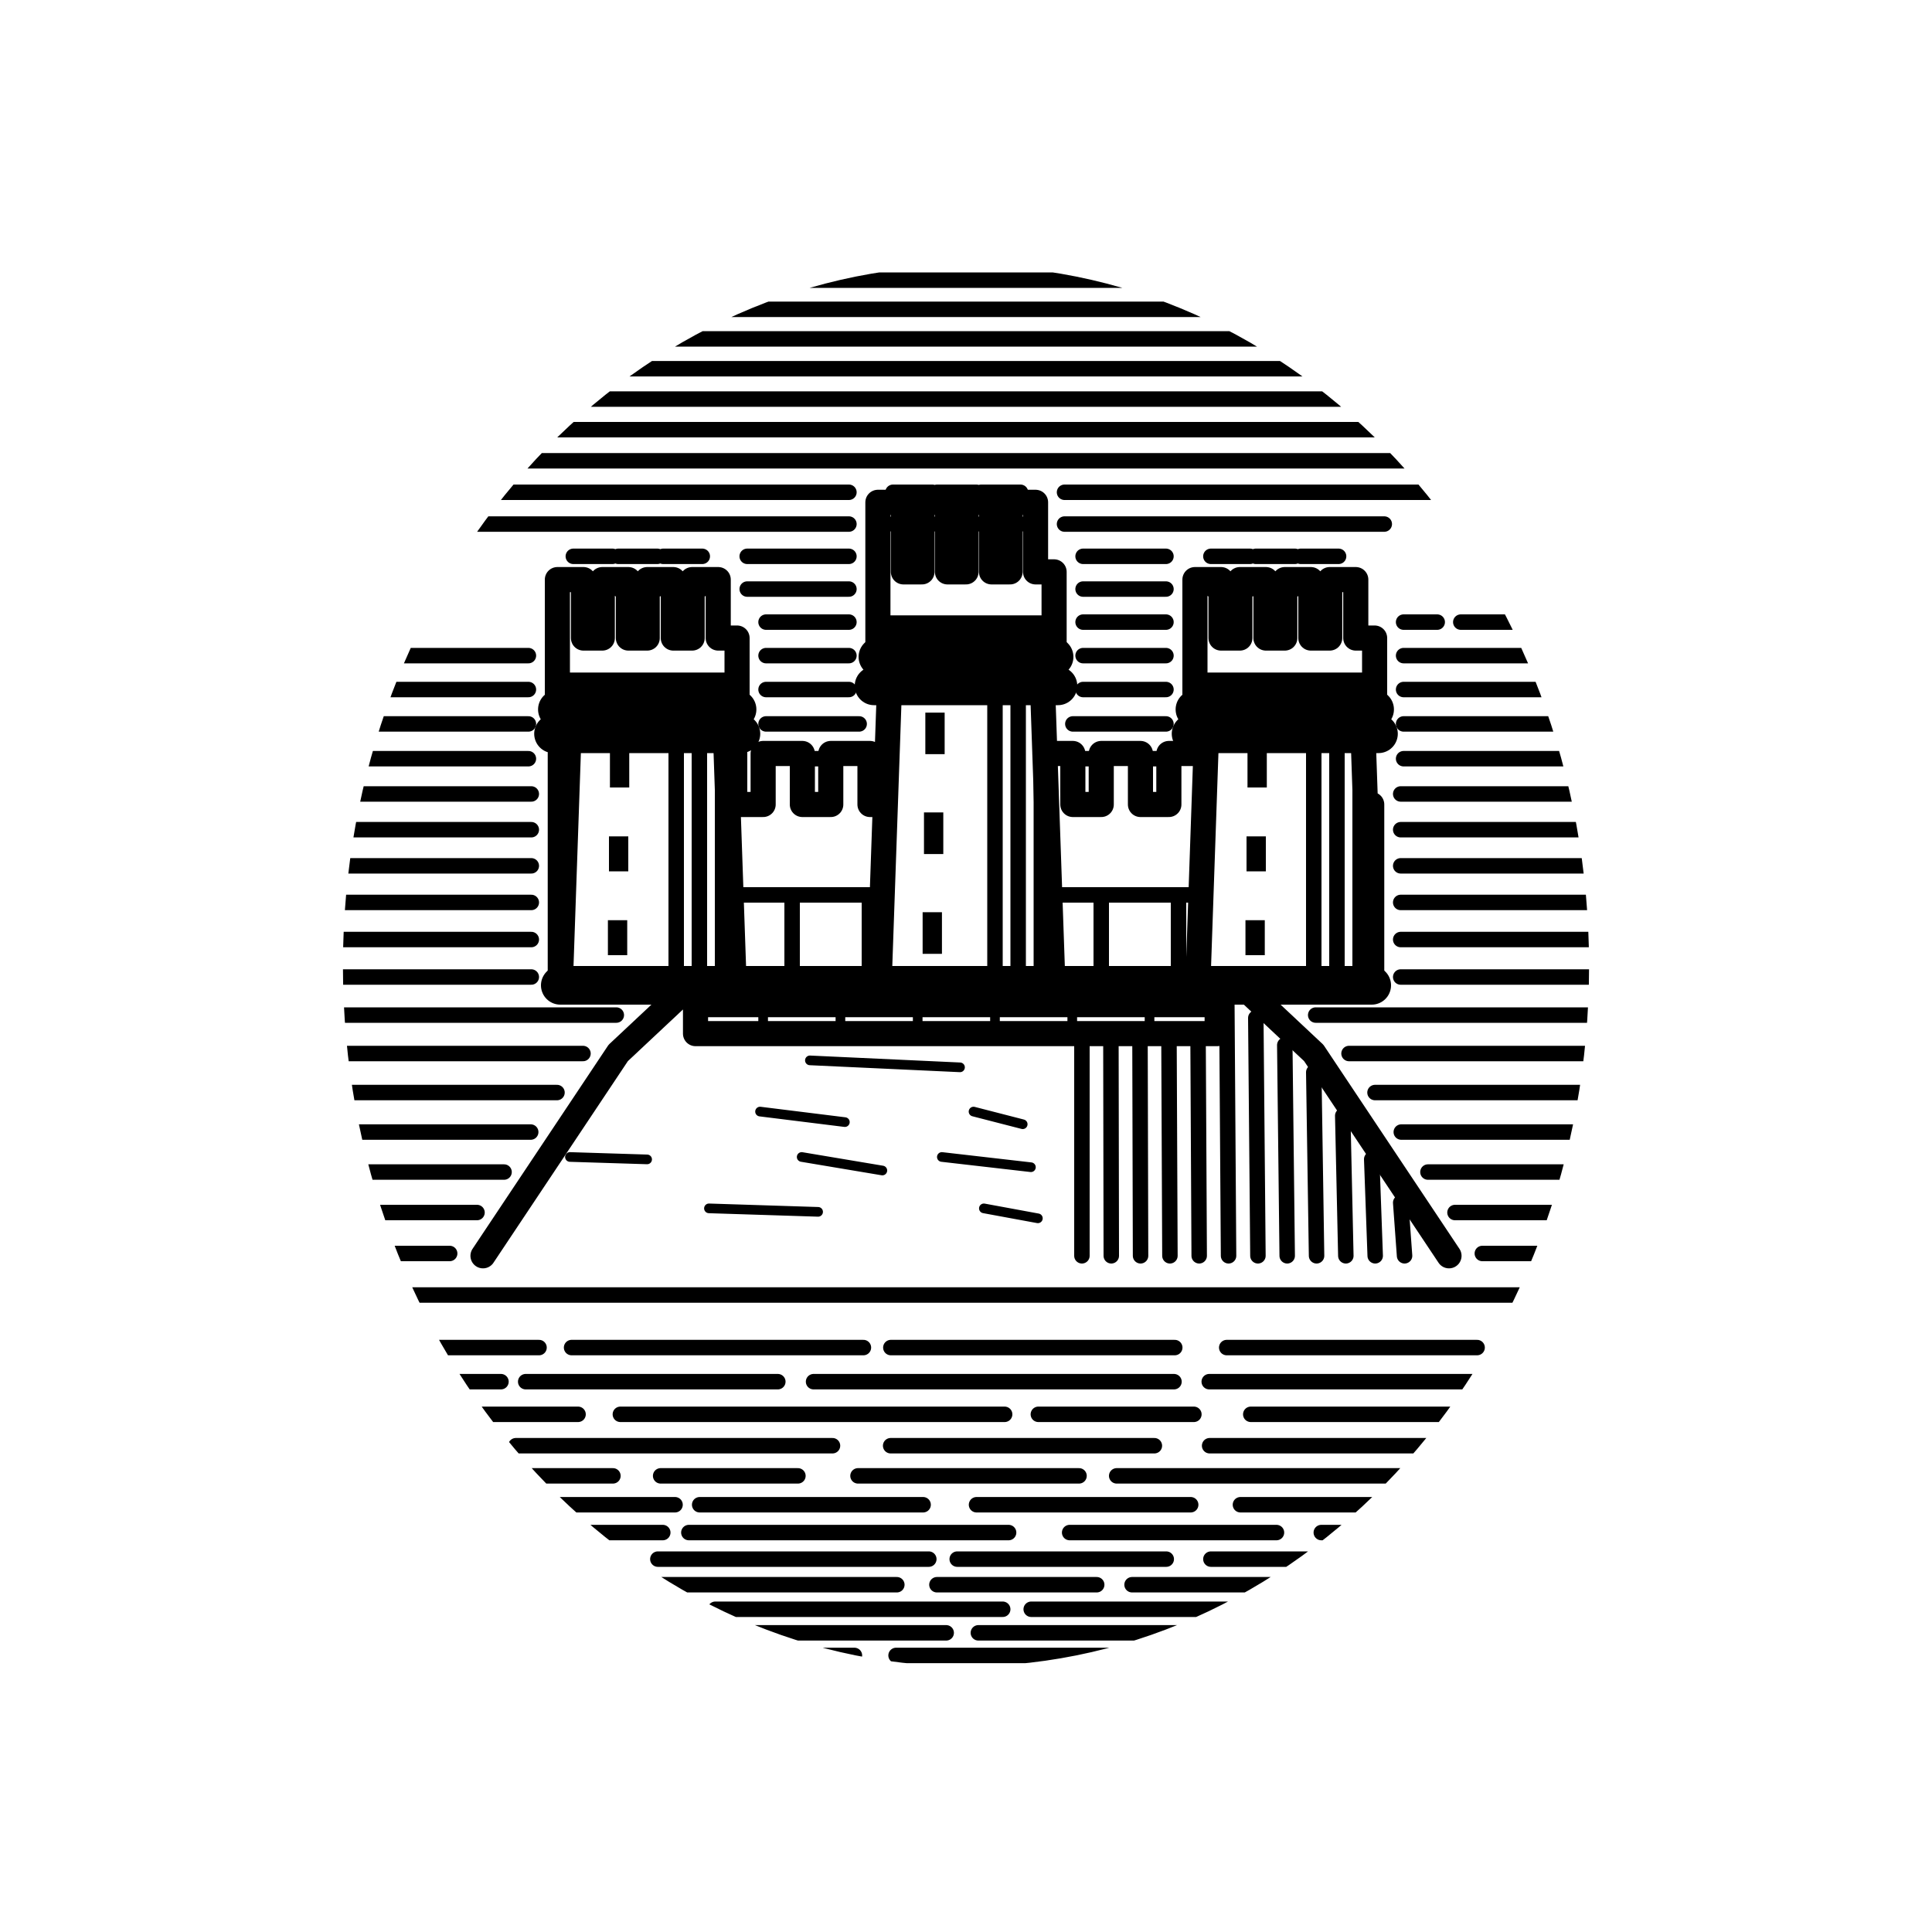
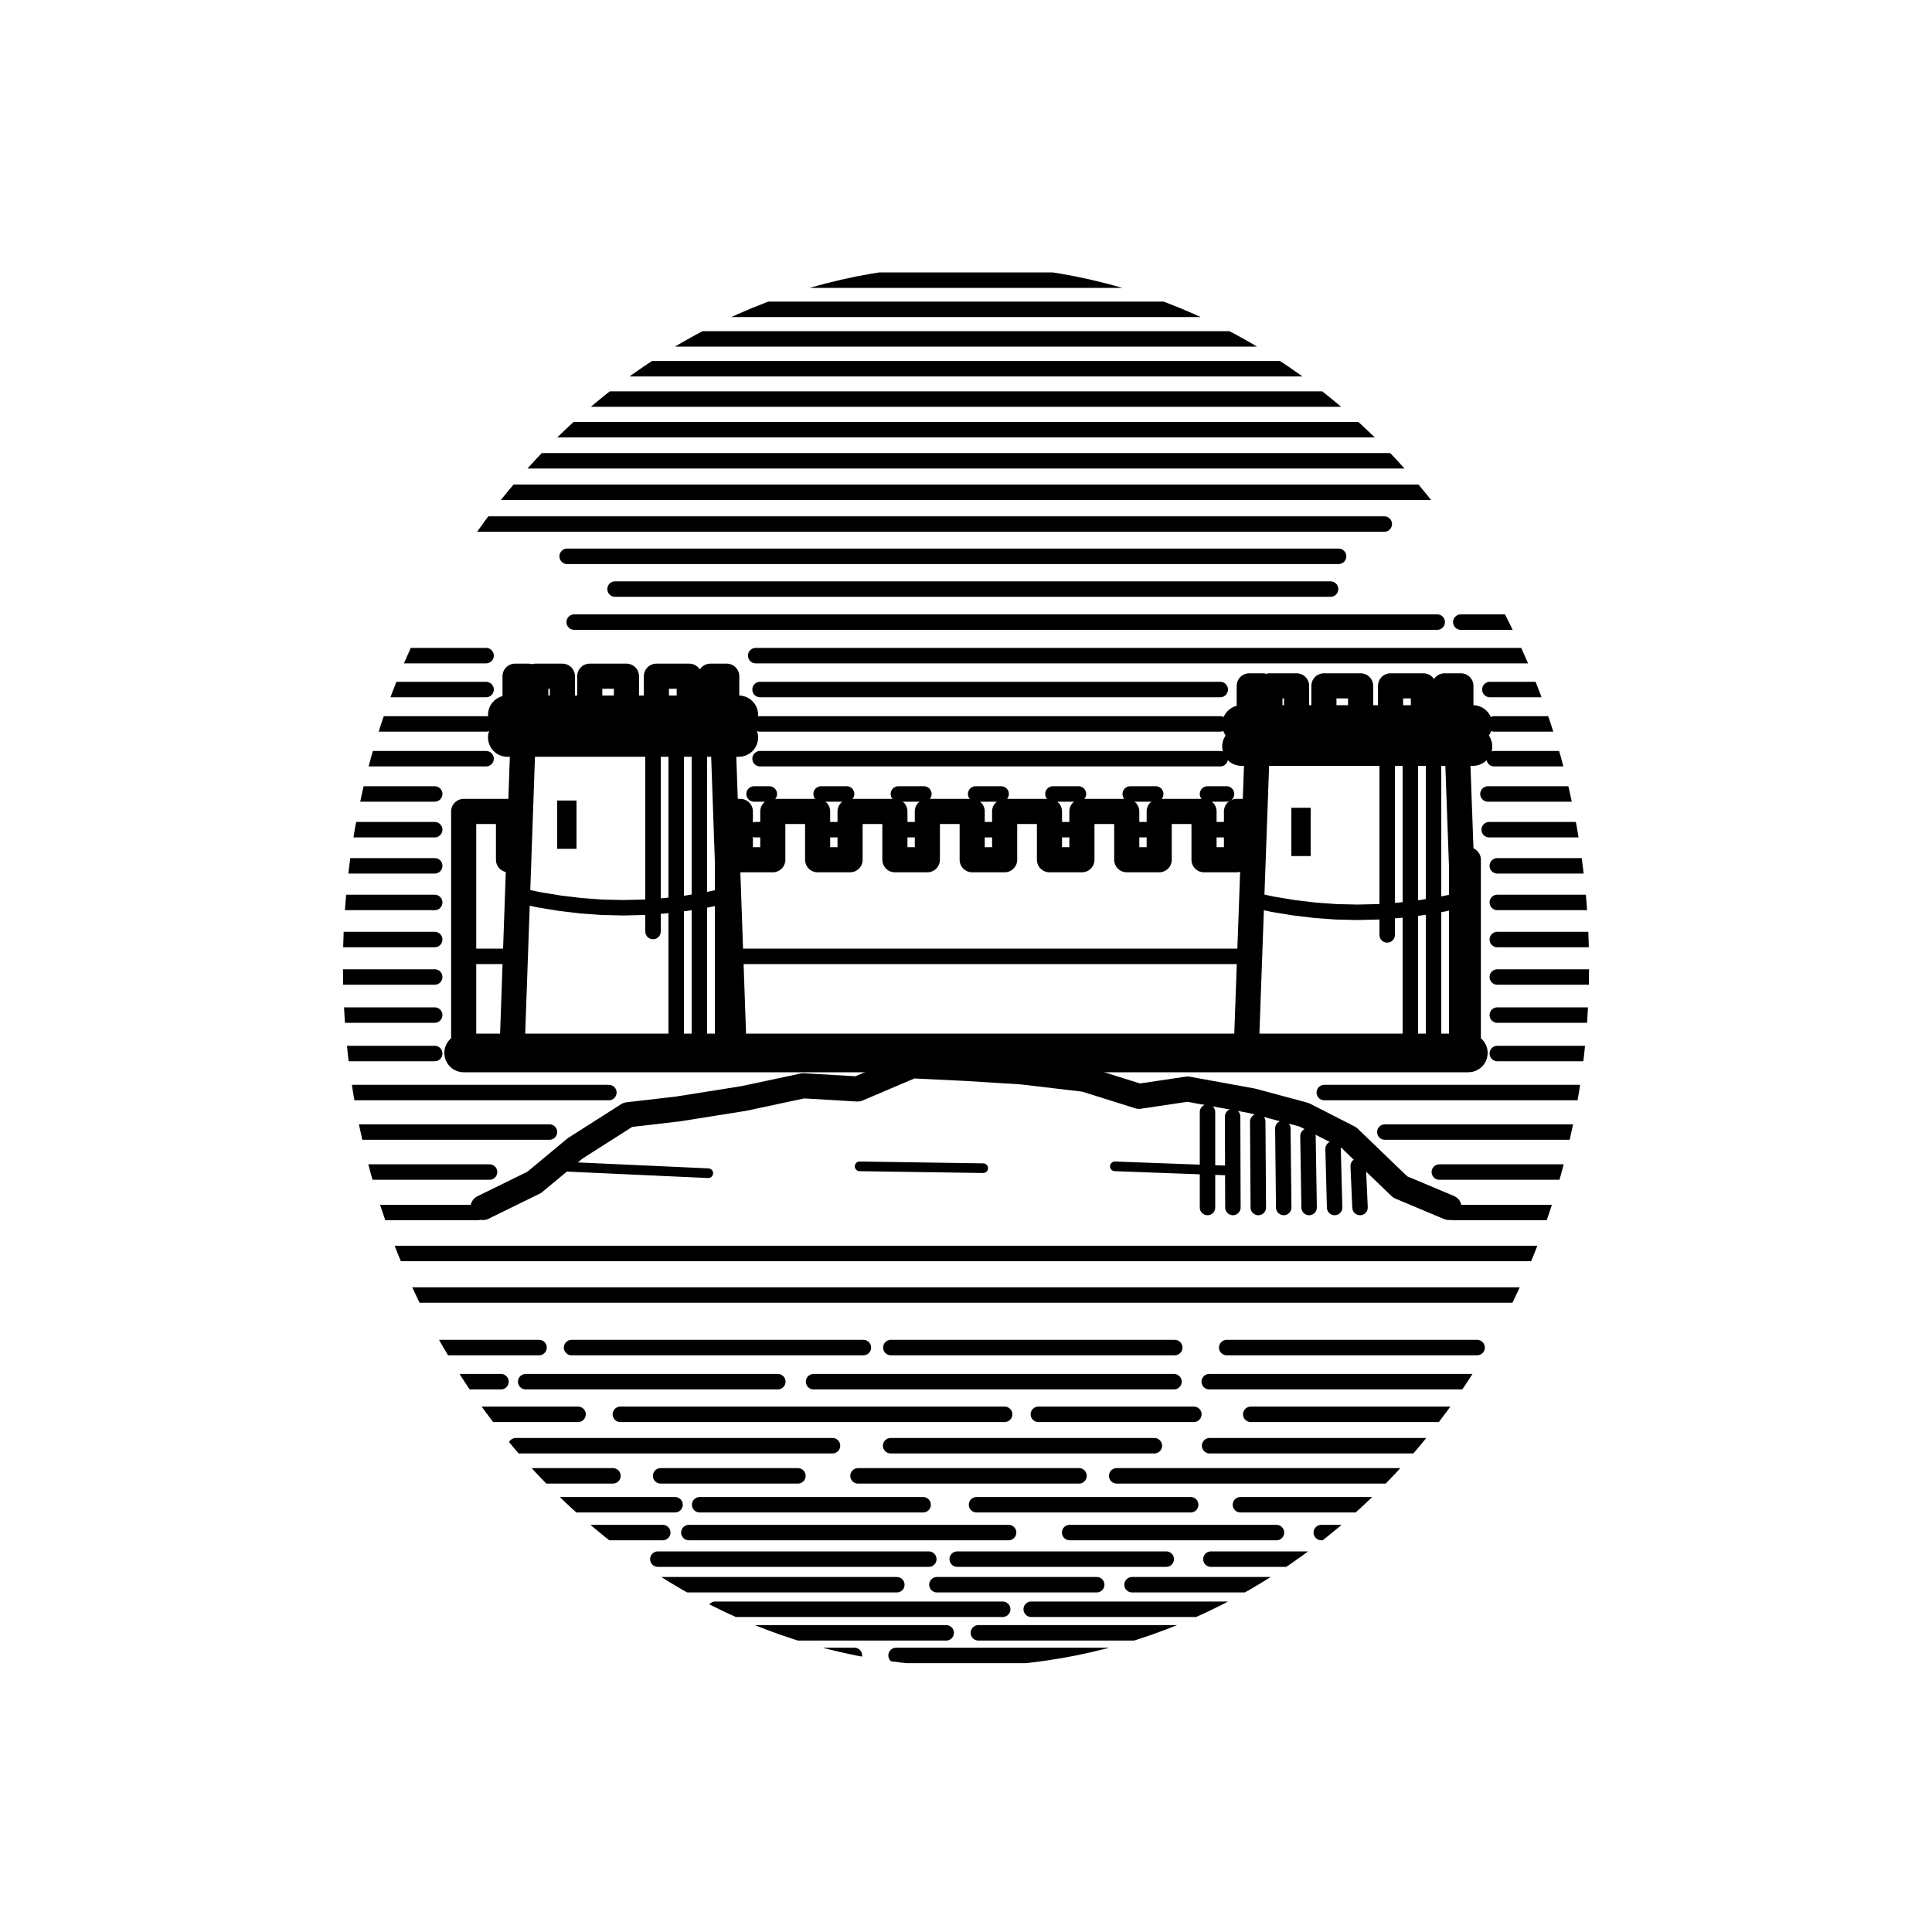
<svg xmlns="http://www.w3.org/2000/svg" viewBox="0 0 200 200">
  <defs>
    <clipPath id="w">
      <path d="M35.5 100A64.5 72.5 0 1 1 164.5 100A64.5 72.5 0 1 1 35.5 100Z" />
    </clipPath>
  </defs>
  <g clip-path="url(#w)" fill="none" stroke="#000" stroke-linecap="round" stroke-linejoin="round">
-     <path d="M63.14 77.9L65.14 77.9L65.14 81.52L63.14 81.52ZM63.04 86.58L65.04 86.58L65.04 90.2L63.04 90.2ZM62.93 95.26L64.93 95.26L64.93 98.88L62.93 98.88ZM61.85 75.05L61.85 73.97L62.47 72.54L63.9 71.93L65.33 72.54L65.95 73.97L65.95 75.05ZM68.05 75.05L68.05 73.97L68.67 72.54L70.1 71.93L71.53 72.54L72.15 73.97L72.15 75.05ZM129.14 77.9L131.14 77.9L131.14 81.52L129.14 81.52ZM129.04 86.58L131.04 86.58L131.04 90.2L129.04 90.2ZM128.93 95.26L130.93 95.26L130.93 98.88L128.93 98.88ZM127.85 75.05L127.85 73.97L128.47 72.54L129.9 71.93L131.33 72.54L131.95 73.97L131.95 75.05ZM134.05 75.05L134.05 73.97L134.67 72.54L136.1 71.93L137.53 72.54L138.15 73.97L138.15 75.05ZM95.79 73.77L97.79 73.77L97.79 78.07L95.79 78.07ZM95.65 84.1L97.65 84.1L97.65 88.41L95.65 88.41ZM95.51 94.43L97.51 94.43L97.51 98.74L95.51 98.74ZM94.95 69.92L94.95 68.21L95.56 66.8L96.96 66.2L98.36 66.8L98.97 68.21L98.97 69.92ZM101.03 69.92L101.03 68.21L101.64 66.8L103.04 66.2L104.44 66.8L105.05 68.21L105.05 69.92Z" fill="#000" stroke="none" />
-     <path d="M83.84 109.77L99.38 110.49M78.68 115.07L87.46 116.16M100.78 115.07L105.87 116.38M59 119.77L66.99 120.02M82.99 119.77L91.34 121.17M97.5 119.77L106.72 120.83M73.39 125.09L84.69 125.45M101.85 125.09L107.44 126.12M79 104L79 106.5M87 104L87 106.5M95 104L95 106.5M103 104L103 106.5M111 104L111 106.5M119 104L119 106.5" stroke-width="1" />
-     <path d="M35.5 29L164.5 29M35.5 32.02L164.5 32.02M35.5 35.08L164.5 35.08M35.5 38.17L164.5 38.17M35.5 41.31L164.5 41.31M35.5 44.48L164.5 44.48M35.5 47.7L164.5 47.7M35.5 50.96L87.88 50.96M92.44 50.96L96.52 50.96M97 50.96L101.08 50.96M101.56 50.96L105.64 50.96M110.2 50.96L164.5 50.96M35.5 54.25L87.88 54.25M92.44 54.25L96.52 54.25M97 54.25L101.08 54.25M101.56 54.25L105.64 54.25M110.2 54.25L143.3 54.25M156.7 54.25L164.5 54.25M35.5 57.59L37.29 57.59M59.35 57.59L63.4 57.59M64 57.59L68.05 57.59M68.65 57.59L72.7 57.59M77.35 57.59L87.88 57.59M112.12 57.59L120.7 57.59M125.35 57.59L129.4 57.59M130 57.59L134.05 57.59M134.65 57.59L138.57 57.59M161.43 57.59L164.5 57.59M64 60.98L68.05 60.98M68.65 60.98L72.7 60.98M77.35 60.98L87.88 60.98M112.12 60.98L120.7 60.98M125.35 60.98L129.4 60.98M130 60.98L134.05 60.98M134.65 60.98L137.74 60.98M162.26 60.98L164.5 60.98M35.5 64.4L36.56 64.4M79.3 64.4L87.88 64.4M112.12 64.4L120.7 64.4M145.3 64.4L148.78 64.4M151.22 64.4L164.5 64.4M35.5 67.87L54.7 67.87M79.3 67.87L87.88 67.87M112.12 67.87L120.7 67.87M145.3 67.87L164.5 67.87M35.5 71.38L54.7 71.38M79.3 71.38L87.88 71.38M112.12 71.38L120.7 71.38M145.3 71.38L164.5 71.38M35.5 74.94L54.7 74.94M79.3 74.94L88.94 74.94M111.06 74.94L120.7 74.94M145.3 74.94L164.5 74.94M35.5 78.54L54.7 78.54M83 78.54L86.06 78.54M111.18 78.54L114.06 78.54M118 78.54L120.7 78.54M145.3 78.54L164.5 78.54M35.5 82.19L55 82.19M145 82.19L164.5 82.19M35.5 85.89L55 85.89M145 85.89L164.5 85.89M35.5 89.63L55 89.63M145 89.63L164.5 89.63M35.5 93.42L55 93.42M145 93.42L164.5 93.42M35.5 97.26L55 97.26M145 97.26L164.5 97.26M35.5 101.14L55 101.14M145 101.14L164.5 101.14M35.5 105.08L63.8 105.08M136.2 105.08L164.5 105.08M35.5 109.06L60.35 109.06M139.65 109.06L164.5 109.06M35.5 113.1L57.66 113.1M142.34 113.1L164.5 113.1M35.5 117.19L54.94 117.19M145.06 117.19L164.5 117.19M35.5 121.33L52.18 121.33M147.82 121.33L164.5 121.33M35.5 125.52L49.38 125.52M150.62 125.52L164.5 125.52M35.5 129.76L46.55 129.76M153.45 129.76L164.5 129.76M35.5 134.06L164.5 134.06M35.5 139.5L55.8 139.5M59.17 139.5L89.38 139.5M92.22 139.5L121.61 139.5M126.99 139.5L152.91 139.5M159.03 139.5L164.5 139.5M35.5 143.03L51.86 143.03M54.42 143.03L80.52 143.03M84.22 143.03L121.53 143.03M125.18 143.03L158.82 143.03M35.5 146.41L39.05 146.41M42.64 146.41L59.84 146.41M64.22 146.41L104 146.41M107.49 146.41L123.59 146.41M129.48 146.41L151.73 146.41M155.86 146.41L164.5 146.41M35.5 149.66L47.43 149.66M53.4 149.66L86.18 149.66M92.2 149.66L119.5 149.66M125.22 149.66L156.1 149.66M159.16 149.66L164.5 149.66M35.5 152.78L63.45 152.78M68.39 152.78L82.6 152.78M88.82 152.78L111.7 152.78M115.6 152.78L152.34 152.78M155.84 152.78L164.5 152.78M35.5 155.77L69.88 155.77M72.43 155.77L95.56 155.77M101.09 155.77L123.26 155.77M128.41 155.77L144.4 155.77M147.22 155.77L164.5 155.77M35.5 158.65L68.61 158.65M71.31 158.65L104.41 158.65M110.73 158.65L132.14 158.65M136.78 158.65L164.5 158.65M35.5 161.4L62.79 161.4M68.1 161.4L96.15 161.4M99.09 161.4L120.73 161.4M125.35 161.4L143.38 161.4M146.89 161.4L164.5 161.4M35.5 164.05L56.39 164.05M62.12 164.05L92.84 164.05M96.99 164.05L113.53 164.05M117.19 164.05L156.07 164.05M159.87 164.05L164.5 164.05M35.5 166.59L67.83 166.59M74.05 166.59L103.8 166.59M106.75 166.59L130.15 166.59M134.27 166.59L149.61 166.59M153.8 166.59L164.5 166.59M41.28 169.03L57.9 169.03M62.45 169.03L97.95 169.03M101.28 169.03L130.79 169.03M133.7 169.03L157.16 169.03M162.31 169.03L164.5 169.03M35.5 171.37L51.29 171.37M57.73 171.37L88.45 171.37M92.76 171.37L126.06 171.37M128.72 171.37L158.79 171.37M112 107L112 130M115 107L115.04 130M118.01 107L118.07 130M121.01 107L121.11 130M124.02 107L124.14 130M127 103.5L127.18 130M130 105.38L130.22 130M133 108.19L133.25 130M136 111L136.29 130M139 115.5L139.32 130M142 120L142.36 130M145 124.5L145.4 130M72 104.5L75 104.5L78 104.5L81 104.5L84 104.5L87 104.5L90 104.5L93 104.5L96 104.5L99 104.5L102 104.5L105 104.5L108 104.5L111 104.5L114 104.5L117 104.5L120 104.5L123 104.5L126 104.5M75.68 92.64L91.33 92.64M108.67 92.64L124.32 92.64M82 92.64L82 102M90 92.64L90 102M114 92.64L114 102M122 92.64L122 102M74.8 76.46L74.8 101.5M72.4 76.46L72.4 101.5M70 76.46L70 101.5M140.8 76.46L140.8 101.5M138.4 76.46L138.4 101.5M136 76.46L136 101.5M107.8 71.5L107.8 101.5M105.4 71.5L105.4 101.5M103 71.5L103 101.5" stroke-width="1.6" />
-     <path d="M72 102L72 107M126 102L126 107M126 107L123 107L120 107L117 107L114 107L111 107L108 107L105 107L102 107L99 107L96 107L93 107L90 107L87 107L84 107L81 107L78 107L75 107L72 107M50 130L53 125.5L56 121L60 115L64 109L68 105.25L71.47 102M128.53 102L132 105.25L136 109L140 115L144 121L147 125.5L150 130M58 102L58 78L58.83 78M75.17 78L76.06 78L76.06 83.28L79 83.28L79 78L83.06 78L83.06 83.28L86 83.28L86 78L90.06 78L90.06 83.28L91.65 83.28M108.16 78L111.06 78L111.06 83.28L114 83.28L114 78L118.06 78L118.06 83.28L121 83.28L121 78L124.83 78M141.35 83.28L142 83.28L142 83.28L142 102L124 102L109 102L91 102L76 102L58 102M58.9 75.96L75.1 75.96L76 102L58 102ZM57.7 70.92L76.3 70.92L76.3 75.96L57.7 75.96ZM57.7 73.44L57.7 60L60.4 60L60.4 66.05L62.35 66.05L62.35 60L65.05 60L65.05 66.05L67 66.05L67 60L69.7 60L69.7 66.05L71.65 66.05L71.65 60L74.35 60L74.35 66.05L76.3 66.05L76.3 66.05L76.3 73.44ZM124.9 75.96L141.1 75.96L142 102L124 102ZM123.7 70.92L142.3 70.92L142.3 75.96L123.7 75.96ZM123.7 73.44L123.7 60L126.4 60L126.4 66.05L128.35 66.05L128.35 60L131.05 60L131.05 66.05L133 66.05L133 60L135.7 60L135.7 66.05L137.65 66.05L137.65 60L140.35 60L140.35 66.05L142.3 66.05L142.3 66.05L142.3 73.44ZM92.08 71L107.92 71L109 102L91 102ZM90.88 65L109.12 65L109.12 71L90.88 71ZM90.88 68L90.88 52L93.52 52L93.52 59.2L95.44 59.2L95.44 52L98.08 52L98.08 59.2L100 59.2L100 52L102.64 52L102.64 59.2L104.56 59.2L104.56 52L107.2 52L107.2 59.2L109.12 59.2L109.12 59.2L109.12 68Z" stroke-width="2.6" />
-     <path d="M58 102L76 102L91 102L109 102L124 102L142 102M57.3 75.96L76.7 75.96M57.7 73.44L76.3 73.44M123.3 75.96L142.7 75.96M123.7 73.44L142.3 73.44M90.48 71L109.52 71M90.88 68L109.12 68" stroke-width="4" />
+     <path d="M57.68 82.87L59.68 82.87L59.68 87.87L57.68 87.87ZM133.68 83.62L135.68 83.62L135.68 88.62L133.68 88.62Z" fill="#000" stroke="none" />
+     <path d="M57.78 120.74L73.32 121.45M88.99 120.74L101.78 120.93M115.41 120.74L127.34 121.18" stroke-width="1" />
+     <path d="M35.5 29L164.5 29M35.5 32.02L164.5 32.02M35.5 35.08L164.5 35.08M35.5 38.17L164.5 38.17M35.5 41.31L164.5 41.31M35.5 44.48L164.5 44.48M35.5 47.7L164.5 47.7M35.5 50.96L164.5 50.96M35.5 54.25L143.3 54.25M156.7 54.25L164.5 54.25M35.5 57.59L37.29 57.59M58.71 57.59L138.57 57.59M161.43 57.59L164.5 57.59M63.67 60.98L137.74 60.98M162.26 60.98L164.5 60.98M35.5 64.4L36.56 64.4M59.44 64.4L148.78 64.4M151.22 64.4L164.5 64.4M35.5 67.87L50.32 67.87M78.23 67.87L164.5 67.87M35.5 71.38L50.32 71.38M78.68 71.38L126.32 71.38M154.23 71.38L164.5 71.38M35.5 74.94L50.32 74.94M78.68 74.94L126.32 74.94M154.68 74.94L164.5 74.94M35.5 78.54L50.32 78.54M78.68 78.54L126.32 78.54M154.68 78.54L164.5 78.54M35.5 82.19L45 82.19M78.06 82.19L79.64 82.19M85 82.19L87.64 82.19M93 82.19L95.64 82.19M101 82.19L103.64 82.19M109 82.19L111.64 82.19M117 82.19L119.64 82.19M125 82.19L126.97 82.19M154.03 82.19L164.5 82.19M35.5 85.89L45 85.89M78.19 85.89L79.64 85.89M85 85.89L87.64 85.89M93 85.89L95.64 85.89M101 85.89L103.64 85.89M109 85.89L111.64 85.89M117 85.89L119.64 85.89M125 85.89L126.84 85.89M154.16 85.89L164.5 85.89M35.5 89.63L45 89.63M155 89.63L164.5 89.63M35.5 93.42L45 93.42M155 93.42L164.5 93.42M35.5 97.26L45 97.26M155 97.26L164.5 97.26M35.5 101.14L45 101.14M155 101.14L164.5 101.14M35.5 105.08L45 105.08M155 105.08L164.5 105.08M35.5 109.06L45 109.06M155 109.06L164.5 109.06M35.5 113.1L63.03 113.1M137.09 113.1L164.5 113.1M35.5 117.19L56.88 117.19M143.36 117.19L164.5 117.19M35.5 121.33L50.68 121.33M149 121.33L164.5 121.33M35.5 125.52L49.42 125.52M150.5 125.52L164.5 125.52M35.5 129.76L164.5 129.76M35.5 134.06L164.5 134.06M35.5 139.5L55.8 139.5M59.17 139.5L89.38 139.5M92.22 139.5L121.61 139.5M126.99 139.5L152.91 139.5M159.03 139.5L164.5 139.5M35.5 143.03L51.86 143.03M54.42 143.03L80.52 143.03M84.22 143.03L121.53 143.03M125.18 143.03L158.82 143.03M35.5 146.41L39.05 146.41M42.64 146.41L59.84 146.41M64.22 146.41L104 146.41M107.49 146.41L123.59 146.41M129.48 146.41L151.73 146.41M155.86 146.41L164.5 146.41M35.5 149.66L47.43 149.66M53.4 149.66L86.18 149.66M92.2 149.66L119.5 149.66M125.22 149.66L156.1 149.66M159.16 149.66L164.5 149.66M35.5 152.78L63.45 152.78M68.39 152.78L82.6 152.78M88.82 152.78L111.7 152.78M115.6 152.78L152.34 152.78M155.84 152.78L164.5 152.78M35.5 155.77L69.88 155.77M72.43 155.77L95.56 155.77M101.09 155.77L123.26 155.77M128.41 155.77L144.4 155.77M147.22 155.77L164.5 155.77M35.5 158.65L68.61 158.65M71.31 158.65L104.41 158.65M110.73 158.65L132.14 158.65M136.78 158.65L164.5 158.65M35.5 161.4L62.79 161.4M68.1 161.4L96.15 161.4M99.09 161.4L120.73 161.4M125.35 161.4L143.38 161.4M146.89 161.4L164.5 161.4M35.5 164.05L56.39 164.05M62.12 164.05L92.84 164.05M96.99 164.05L113.53 164.05M117.19 164.05L156.07 164.05M159.87 164.05L164.5 164.05M35.5 166.59L67.83 166.59M74.05 166.59L103.8 166.59M106.75 166.59L130.15 166.59M134.27 166.59L149.61 166.59M153.8 166.59L164.5 166.59M41.28 169.03L57.9 169.03M62.45 169.03L97.95 169.03M101.28 169.03L130.79 169.03M133.7 169.03L157.16 169.03M162.31 169.03L164.5 169.03M35.5 171.37L51.29 171.37M57.73 171.37L88.45 171.37M92.76 171.37L126.06 171.37M128.72 171.37L158.79 171.37M125 115.12L125 125M127.6 115.59L127.63 125M130.2 116.11L130.26 125M132.8 116.81L132.89 125M135.4 117.6L135.52 125M138 118.93L138.16 125M140.6 120.7L140.79 125M48.8 99L53.35 99M75.65 99L129.36 99M74.8 76.74L74.8 108.6M72.4 76.74L72.4 108.6M70 76.74L70 108.6M67.6 76.74L67.6 96.43M53.58 92.67L55.76 93.14L57.95 93.5L60.13 93.76L62.32 93.92L64.5 93.97L66.69 93.92L68.87 93.76L71.06 93.5L73.24 93.14L75.43 92.67M74.48 74.5L74.48 75.94M72.08 74.4L72.08 75.94M69.68 74.5L69.68 75.94M150.8 77.68L150.8 108.6M148.4 77.68L148.4 108.6M146 77.68L146 108.6M143.6 77.68L143.6 96.78M129.57 93.14L131.76 93.61L133.95 93.97L136.13 94.23L138.32 94.39L140.5 94.44L142.69 94.39L144.87 94.23L147.06 93.97L149.24 93.61L151.43 93.14M150.48 75.5L150.48 76.88M148.08 75.4L148.08 76.88M145.68 75.5L145.68 76.88" stroke-width="1.6" />
+     <path d="M50 125L55.3 122.4L59.55 118.87L65 115.4L70.17 114.8L77.02 113.71L83.15 112.4L88.78 112.73L94.42 110.33L100 110.6L105.78 110.96L112.3 111.73L117.91 113.49L122.94 112.74L129.64 113.96L135 115.4L139.64 117.77L144.95 122.88L150 125M48 109L48 84L52.64 84L52.64 89L53.7 89M75.12 84L76.64 84L76.64 89L80 89L80 84L84.64 84L84.64 89L88 89L88 84L92.64 84L92.64 89L96 89L96 84L100.64 84L100.64 89L104 89L104 84L108.64 84L108.64 89L112 89L112 84L116.64 84L116.64 89L120 89L120 84L124.64 84L124.64 89L128 89L128 84L129.91 84M151.27 89L152 89L152 89L152 109L129 109L76 109L53 109L48 109M54.15 76.34L74.85 76.34L76 109L53 109ZM53.32 74L55.46 74M58.22 74L61.05 74M64.85 74L67.95 74M71.35 74L73.54 74M75.23 74L75.68 74L75.68 76.34L53.32 76.34L53.32 74M53.32 70L54.72 70L54.72 74.5L53.32 74.5ZM55.46 70L58.22 70L58.22 74.5L55.46 74.5ZM61.05 70L64.85 70L64.85 74.5L61.05 74.5ZM67.95 70L71.35 70L71.35 74.5L67.95 74.5ZM73.54 70L75.23 70L75.23 74.5L73.54 74.5ZM130.15 77.28L150.85 77.28L152 109L129 109ZM129.32 75L131.46 75M134.22 75L137.05 75M140.85 75L143.95 75M147.35 75L149.54 75M151.23 75L151.68 75L151.68 77.28L129.32 77.28L129.32 75M129.32 71L130.72 71L130.72 75.5L129.32 75.5ZM131.46 71L134.22 71L134.22 75.5L131.46 75.5ZM137.05 71L140.85 71L140.85 75.5L137.05 75.5ZM143.95 71L147.35 71L147.35 75.5L143.95 75.5ZM149.54 71L151.23 71L151.23 75.5L149.54 75.5Z" stroke-width="2.6" />
+     <path d="M48 109L53 109L76 109L129 109L152 109M52.52 76.34L76.48 76.34M52.52 74L76.48 74M128.52 77.28L152.48 77.28M128.52 75L152.48 75" stroke-width="4" />
  </g>
</svg>
